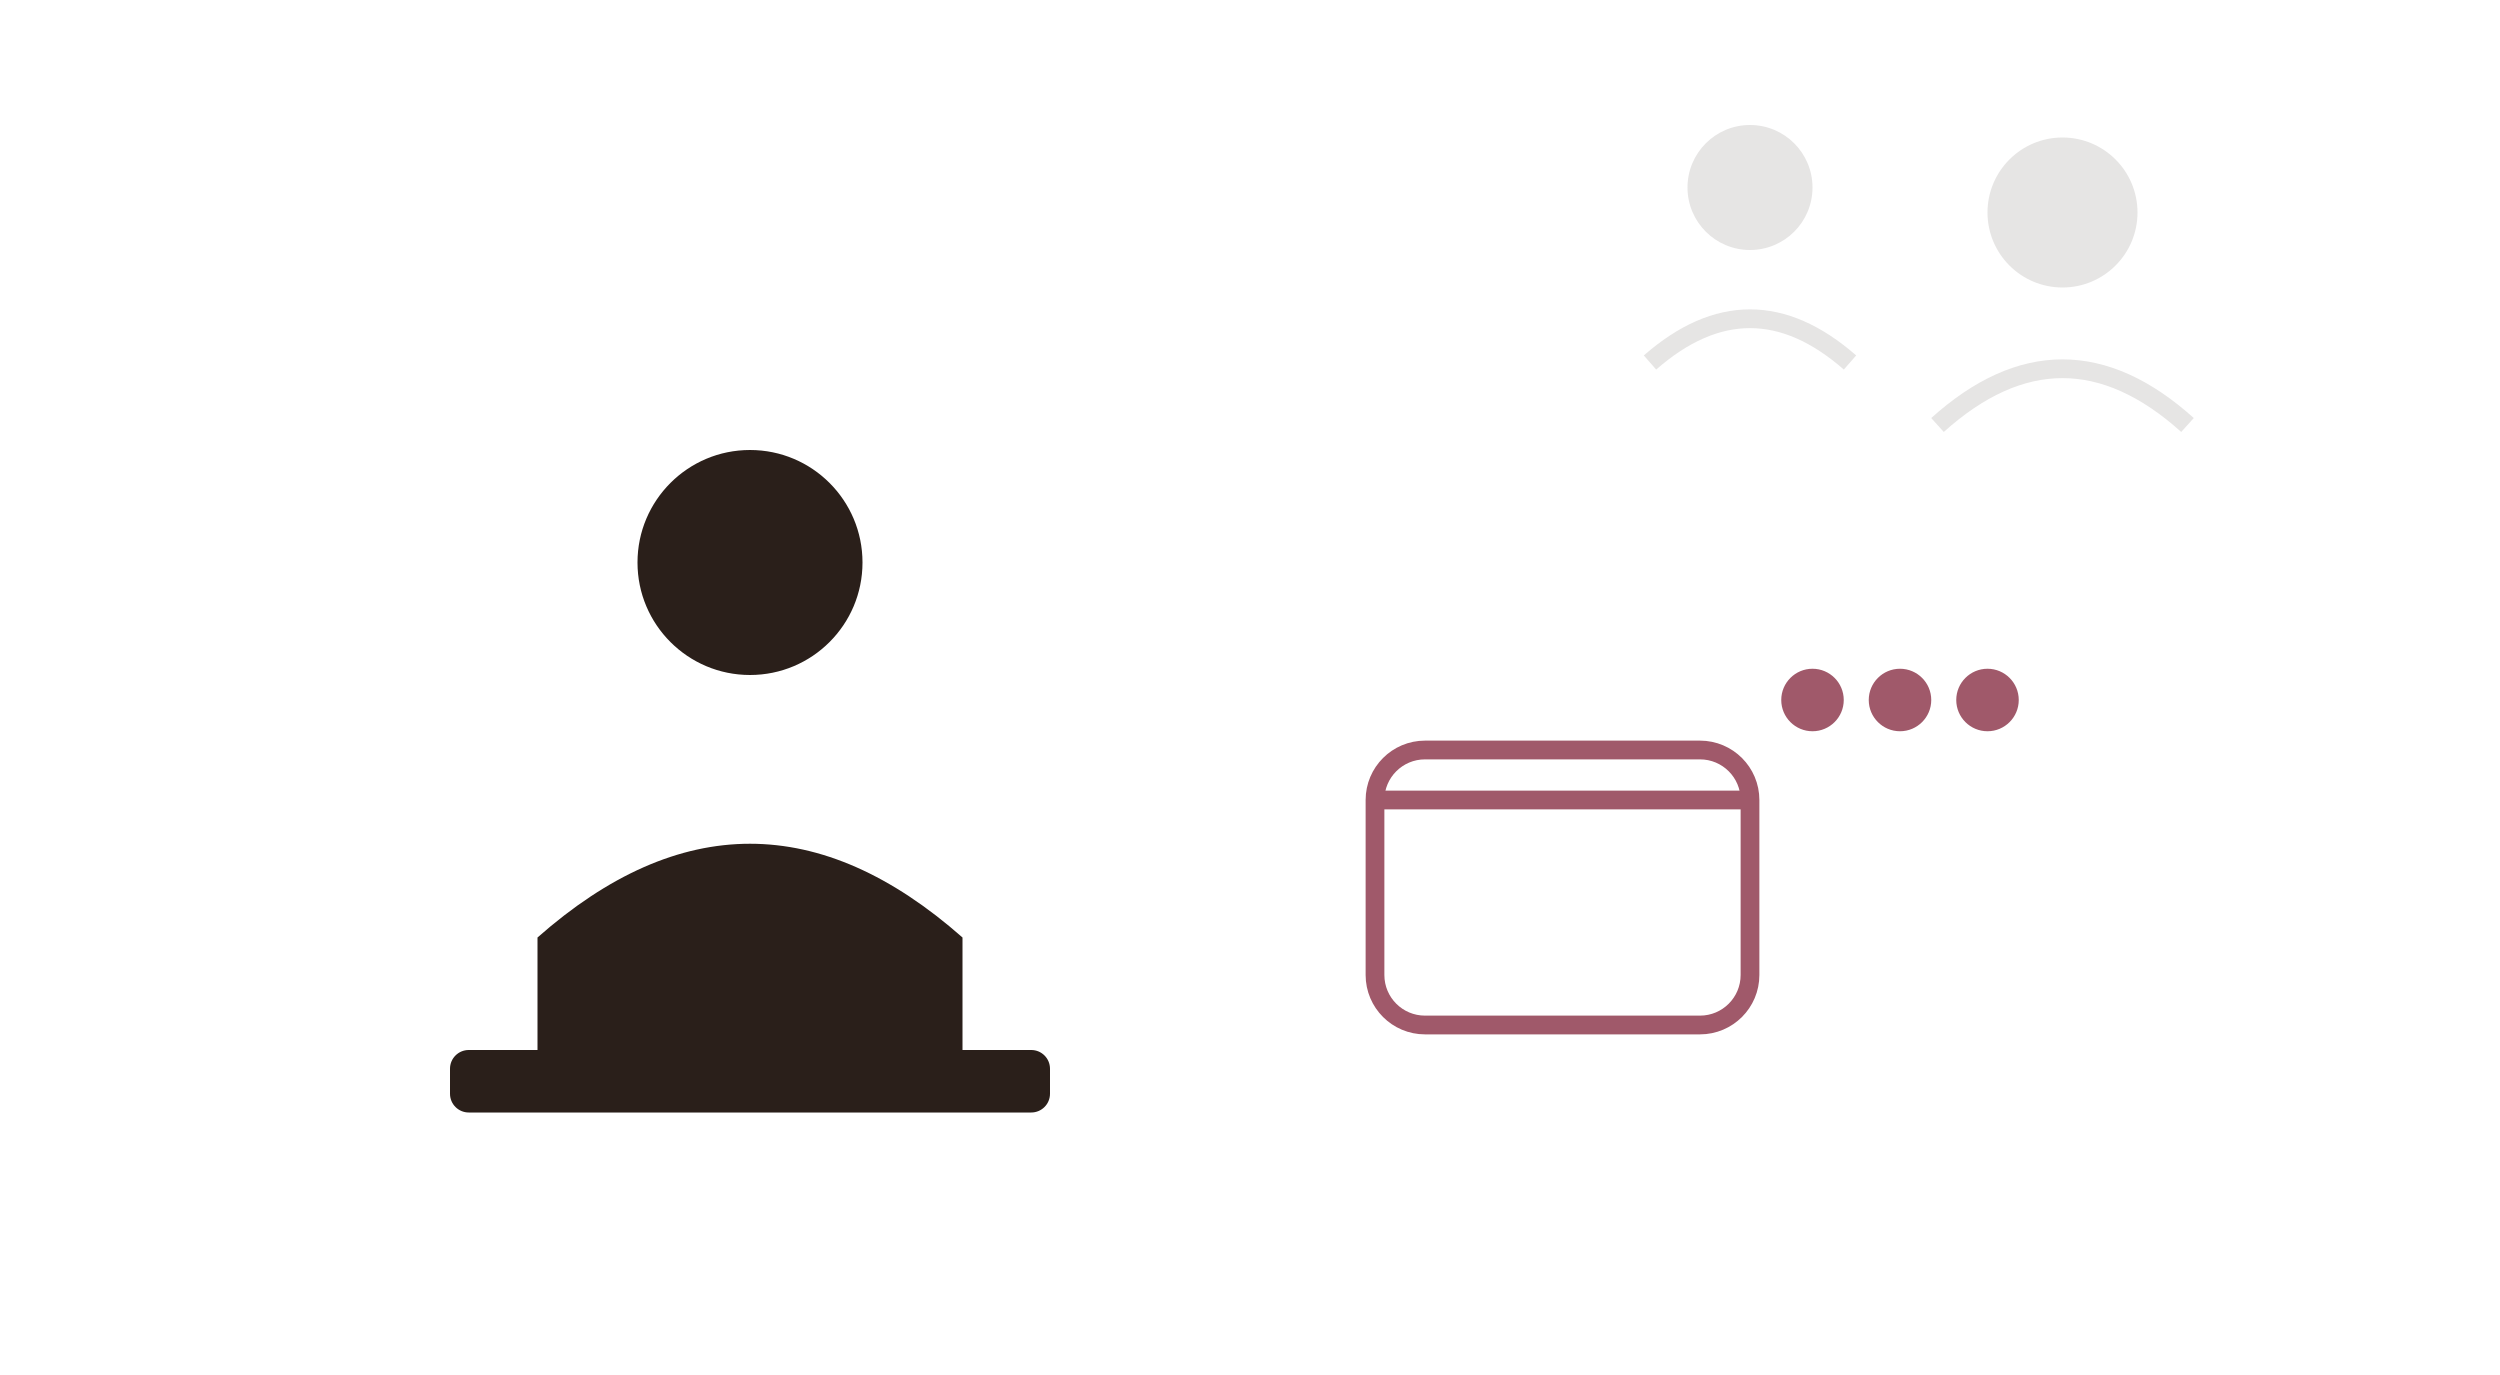
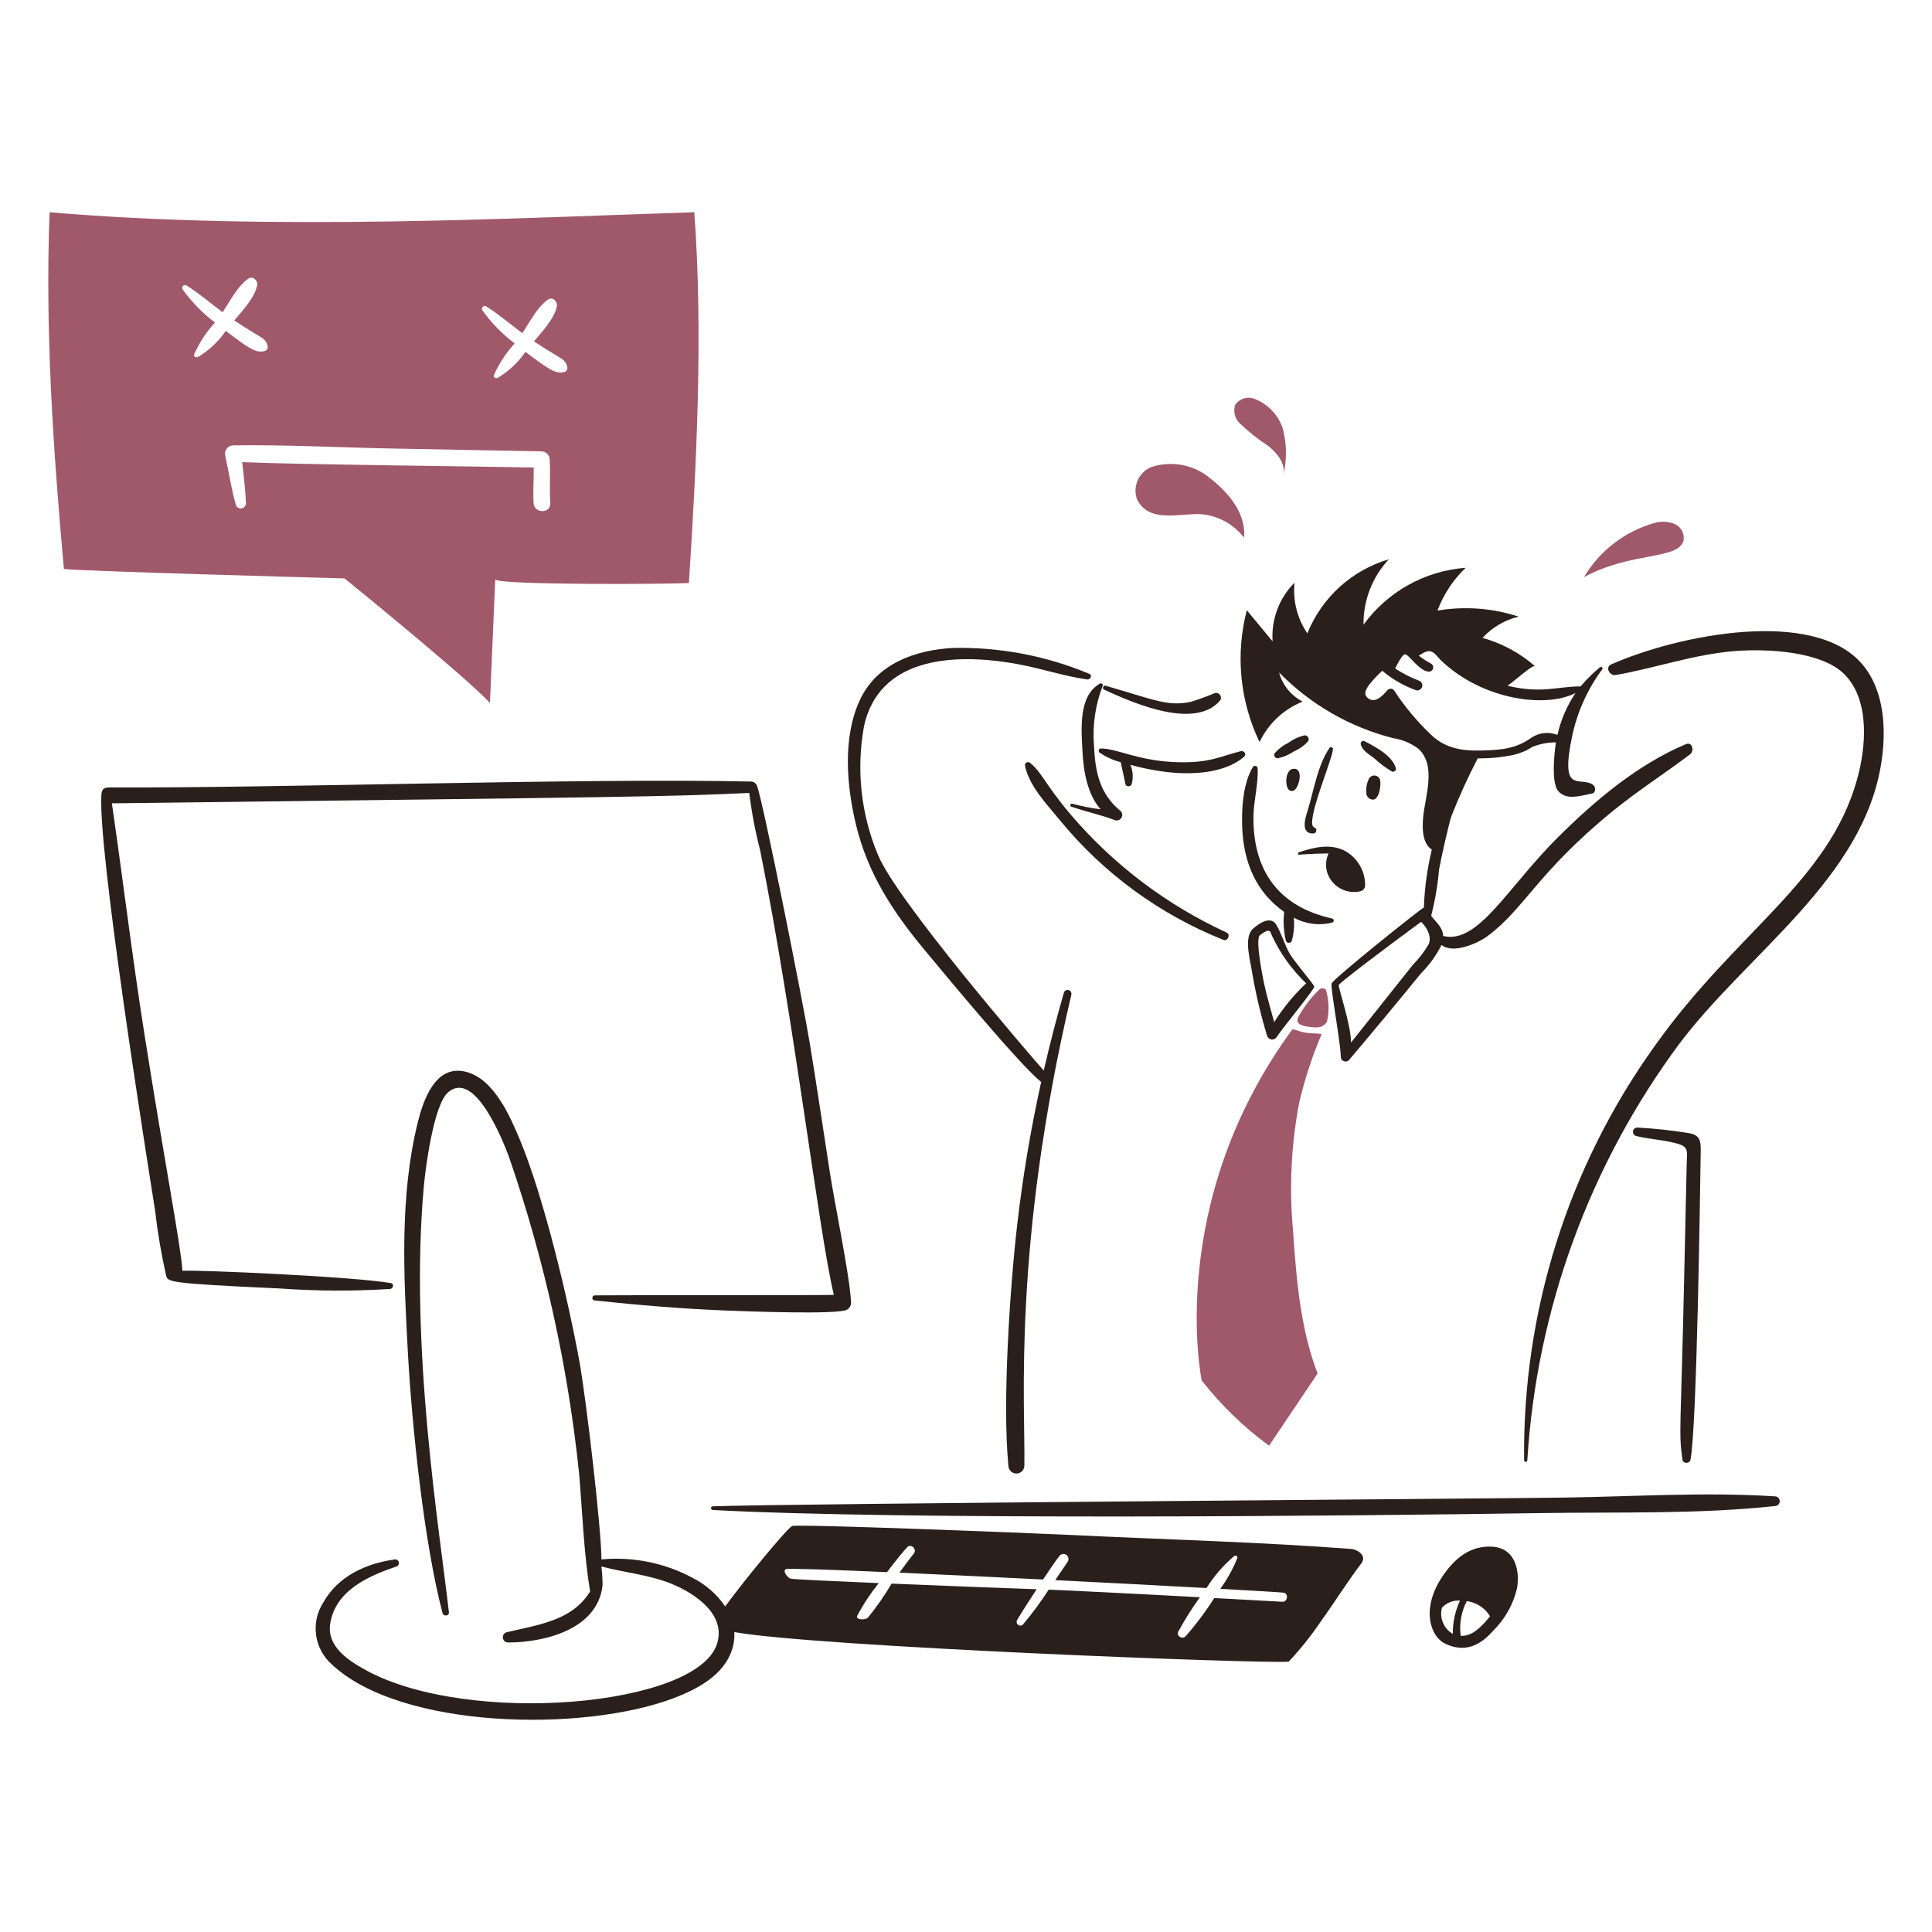
- <svg xmlns="http://www.w3.org/2000/svg" viewBox="0 0 400 220" fill="none">
-   <circle cx="330" cy="34" r="12" fill="#2A1F1A" opacity="0.12" />
-   <path d="M310 68 q20 -18 40 0" stroke="#2A1F1A" stroke-width="3" opacity="0.12" />
-   <circle cx="280" cy="30" r="10" fill="#2A1F1A" opacity="0.12" />
-   <path d="M264 58 q16 -14 32 0" stroke="#2A1F1A" stroke-width="3" opacity="0.12" />
-   <circle cx="120" cy="90" r="18" fill="#2A1F1A" />
-   <path d="M86 150 q34 -30 68 0 l0 20 l-68 0 z" fill="#2A1F1A" />
-   <rect x="72" y="168" width="96" height="10" rx="3" fill="#2A1F1A" />
-   <rect x="220" y="120" width="60" height="44" rx="8" stroke="#A0596A" stroke-width="3" />
-   <path d="M220 128 h60" stroke="#A0596A" stroke-width="3" />
-   <circle cx="290" cy="112" r="5" fill="#A0596A" />
-   <circle cx="304" cy="112" r="5" fill="#A0596A" />
-   <circle cx="318" cy="112" r="5" fill="#A0596A" />
+ <svg xmlns="http://www.w3.org/2000/svg" viewBox="0 0 400 400" id="Fatal-Error-3--Streamline-Brooklyn" height="400" width="400">
+   <path d="M143.742 43.942c-35.69 1.124 -87.252 3.954 -133.476 0 -0.944 24.638 0.766 49.374 2.956 73.83 0.036 0.4 58.11 1.984 58.11 1.984S96.364 140.034 101.44 145.538l1.092 -25.6c-0.052 1.25 37.302 1.012 40.098 0.76 1.598 -24.432 2.954 -52.34 1.112 -76.756ZM40.966 73.924c-0.376 0.18 -0.924 -0.126 -0.76 -0.58a24.216 24.216 0 0 1 4.304 -6.57 31.47 31.47 0 0 1 -6.71 -6.88 0.584 0.584 0 0 1 0.8 -0.8c2.624 1.64 5 3.694 7.49 5.556 1.584 -2.368 3.046 -5.354 5.32 -6.96 0.956 -0.674 2.036 0.438 1.832 1.4 -0.562 2.6 -2.94 5.12 -4.744 7.25 5.826 3.902 6.356 3.424 6.902 5.262a0.896 0.896 0 0 1 -0.618 1.086c-1.846 0.47 -3.382 -0.644 -8.036 -4.178a18.466 18.466 0 0 1 -5.78 5.414Zm69.502 30.23c-0.124 -2.452 0.06 -4.912 0.034 -7.366 -10.1 -0.2 -50.358 -0.646 -60.36 -1.104 0.308 2.844 0.676 5.686 0.776 8.55a1.072 1.072 0 0 1 -2.096 0.28c-0.924 -3.346 -1.456 -6.782 -2.184 -10.168a1.714 1.714 0 0 1 1.63 -2.138c10.628 -0.158 21.302 0.416 31.928 0.634s21.286 0.4 31.93 0.612a1.72 1.72 0 0 1 1.682 1.682c0.18 3 -0.084 6.022 0.122 9.018 0.152 2.222 -3.346 2.222 -3.462 0Zm6.36 -27.126c-1.634 0.414 -2.828 -0.222 -8.04 -4.18a18.468 18.468 0 0 1 -5.77 5.4c-0.374 0.184 -0.924 -0.122 -0.76 -0.58a24.188 24.188 0 0 1 4.302 -6.568 31.506 31.506 0 0 1 -6.708 -6.88 0.584 0.584 0 0 1 0.8 -0.79c2.626 1.638 5 3.692 7.49 5.554 1.584 -2.37 3.046 -5.356 5.322 -6.964 0.954 -0.674 2.036 0.438 1.83 1.4 -0.562 2.6 -2.942 5.124 -4.746 7.254 5.788 3.878 6.356 3.414 6.904 5.262a0.898 0.898 0 0 1 -0.624 1.092Z" fill="#a0596a" stroke-width="2" />
+   <path d="M385.49 137.444c-9.94 -11.558 -37.778 -6.124 -51.906 0.112 -1.334 0.59 -0.312 2.416 0.928 2.2 8.316 -1.452 16.252 -4.306 24.732 -4.966 6.864 -0.53 18.138 0.096 22.78 4.97 5.186 5.446 4.304 15.092 2.438 21.708 -5.946 21.122 -25.098 31.484 -41.78 54.972a144.304 144.304 0 0 0 -27.128 85.892 0.33 0.33 0 0 0 0.66 0 161.504 161.504 0 0 1 31.6 -86.4c14.2 -18.768 38.048 -34.064 41.716 -58.148 1.03 -6.784 0.656 -14.88 -4.04 -20.34Z" fill="#2a1f1a" stroke-width="2" />
+   <path d="M275.23 154.888c-2.336 3.428 -3.166 8.422 -4.332 12.368 -0.454 1.542 -1.942 5.384 1.018 5.31a0.646 0.646 0 0 0 0.17 -1.262c-2.016 -0.706 3.8 -14.088 3.894 -16.21a0.4 0.4 0 0 0 -0.75 -0.206Z" fill="#2a1f1a" stroke-width="2" />
+   <path d="M278.26 176.064c-3.034 -1.442 -6.318 -0.6 -9.334 0.384 -0.238 0.08 -0.27 0.534 0 0.508 2.516 -0.232 6.092 -0.26 6.14 -0.248a5.474 5.474 0 0 0 0.566 5.6 5.836 5.836 0 0 0 6.078 2.2 1.252 1.252 0 0 0 0.918 -1.2 8.054 8.054 0 0 0 -4.368 -7.244Z" fill="#2a1f1a" stroke-width="2" />
+   <path d="M283.482 161.126a5.45 5.45 0 0 0 -0.564 3.356 1.4 1.4 0 0 0 1.4 1.066c1.32 -0.148 1.658 -3.182 1.4 -4.128a1.254 1.254 0 0 0 -2.236 -0.294Z" fill="#2a1f1a" stroke-width="2" />
+   <path d="M289 159.042c-0.78 -2.644 -4.19 -4.38 -6.464 -5.572a0.558 0.558 0 0 0 -0.812 0.622c0.362 1.334 1.65 2.042 2.69 2.812a22 22 0 0 0 3.71 2.8 0.6 0.6 0 0 0 0.876 -0.662Z" fill="#2a1f1a" stroke-width="2" />
+   <path d="M270.15 152.244a8.556 8.556 0 0 0 -3.352 1.52 9.034 9.034 0 0 0 -2.892 2.18 0.706 0.706 0 0 0 0.6 1.056 9.14 9.14 0 0 0 3.35 -1.414 8.4 8.4 0 0 0 2.982 -2.128 0.812 0.812 0 0 0 -0.688 -1.214Z" fill="#2a1f1a" stroke-width="2" />
+   <path d="M267.6 159.2c-1.324 0.244 -1.638 2.974 -0.908 4.142a0.898 0.898 0 0 0 1.388 0.178c1.034 -0.896 1.81 -4.756 -0.48 -4.32Z" fill="#2a1f1a" stroke-width="2" />
+   <path d="M260.382 159.088a0.54 0.54 0 0 0 -1 -0.268c-2.03 3.4 -2.336 8.5 -2.2 12.378 0.25 7.156 2.778 13.476 8.694 17.6a17.236 17.236 0 0 0 0.376 6.068 0.686 0.686 0 0 0 1.182 0 13.47 13.47 0 0 0 0.44 -4.866 10.944 10.944 0 0 0 7.958 1 0.434 0.434 0 0 0 0 -0.828c-10.882 -2.39 -16.344 -9.634 -16.326 -20.852 0.006 -3.414 1.04 -6.838 0.876 -10.232Z" fill="#2a1f1a" stroke-width="2" />
+   <path d="M221.684 168.66c-5.324 -6.29 -5.954 -8.72 -8.4 -10.7a0.64 0.64 0 0 0 -1.06 0.616c0.85 4.138 4.544 8 7.182 11.2A83.916 83.916 0 0 0 253.322 194.6c0.866 0.358 1.504 -1.136 0.644 -1.52a94.148 94.148 0 0 1 -32.282 -24.42Z" fill="#2a1f1a" stroke-width="2" />
+   <path d="M224.116 155.542c0.2 4.048 0.982 8.866 3.756 12.016A40.382 40.382 0 0 1 222 166.4a0.322 0.322 0 0 0 -0.168 0.622c2.986 1.034 6.146 1.684 9.086 2.812a1.146 1.146 0 0 0 1.108 -1.904c-4.29 -3.488 -5.272 -8.02 -5.514 -13.366a28.12 28.12 0 0 1 1.8 -12.6c0.132 -0.332 -0.302 -0.586 -0.57 -0.438 -4.56 2.524 -3.846 9.716 -3.626 14.016Z" fill="#2a1f1a" stroke-width="2" />
+   <path d="M256.946 155.516c-4.092 0.95 -6.43 2.622 -13.972 2.258s-11.692 -2.782 -15.048 -2.812a0.474 0.474 0 0 0 -0.238 0.876 13.834 13.834 0 0 0 4.348 1.964c0.122 0.644 0.908 4.1 0.97 4.51 0.096 0.666 1.172 0.624 1.304 0a6.064 6.064 0 0 0 -0.28 -3.978 47.664 47.664 0 0 0 9.83 1.71c4.528 0.232 10.2 -0.3 13.742 -3.4 0.538 -0.462 -0.038 -1.27 -0.656 -1.128Z" fill="#2a1f1a" stroke-width="2" />
+   <path d="M228.574 142.764c7.4 3.47 18.876 7.978 23.92 2.4a1 1 0 0 0 -0.972 -1.668 52.422 52.422 0 0 1 -4.976 1.81c-4.8 1 -7.4 -0.372 -17.644 -3.336 -0.454 -0.12 -0.776 0.582 -0.328 0.794Z" fill="#2a1f1a" stroke-width="2" />
+   <path d="M191.422 196.68c4.064 4.884 19.64 23.744 24.14 27.338a293.024 293.024 0 0 0 -4.98 29.702c-1.488 12.952 -3.082 36.758 -1.8 49.768a1.65 1.65 0 0 0 3.298 0c0.232 -12.326 -2.53 -45.344 9.726 -97.528a0.8 0.8 0 0 0 -1.542 -0.426q-2.31 8.016 -4.168 16.12c-2.702 -3.04 -30.704 -35.512 -34.382 -44.8a47.156 47.156 0 0 1 -2.84 -26.454c3 -13.958 17.848 -15.458 31.85 -12.896 4.828 0.88 9.492 2.474 14.348 3.166 0.638 0.09 1.176 -0.8 0.484 -1.146a69.328 69.328 0 0 0 -28.2 -5.376c-7.852 0.422 -15.81 3.224 -19.328 10.784 -3.616 7.768 -2.744 17.756 -0.8 25.84 2.428 10.078 7.658 18.05 14.194 25.908Z" fill="#2a1f1a" stroke-width="2" />
+   <path d="M348.686 264.704c-0.666 30.978 -1.19 31.842 -0.344 37.544 0.128 0.838 1.494 0.8 1.652 0 1.336 -6.68 2 -56.286 2.11 -63.292 0.044 -2.554 0.112 -3.968 -2.616 -4.386a101.2 101.2 0 0 0 -10.532 -1.124 0.892 0.892 0 0 0 -0.238 1.746c2.892 0.73 6.11 0.8 8.928 1.7 2 0.634 1.624 1.778 1.578 3.64 -0.042 1.574 -0.4 17.694 -0.538 24.172Z" fill="#2a1f1a" stroke-width="2" />
+   <path d="M367.56 309.81c-14.31 -0.926 -28.8 0.014 -43.152 0.242 -14.384 0.228 -160.71 1.23 -176.846 1.814a0.382 0.382 0 0 0 0 0.762c39.688 2.128 131.872 1.242 171.58 0.638 16.072 -0.244 32.43 0.264 48.412 -1.462a1 1 0 0 0 0.006 -1.994Z" fill="#2a1f1a" stroke-width="2" />
+   <path d="M309.032 320.23c-4.622 -0.298 -7.86 2.382 -10.432 6.212 -4.326 6.452 -2.636 12.334 0.676 13.898 4.29 2 7.4 0.074 9.866 -2.712a18.14 18.14 0 0 0 4.972 -8.924c0.604 -4.062 -0.714 -8.196 -5.082 -8.474Zm-10.494 12.632a4.6 4.6 0 0 1 3.736 -1.476 16.2 16.2 0 0 0 -1.49 6.896 4.844 4.844 0 0 1 -2.246 -5.42Zm3.882 5.826a12.126 12.126 0 0 1 1.266 -7.2 6.682 6.682 0 0 1 4.814 3.14c-1.602 1.972 -3.572 4.198 -6.08 4.06Z" fill="#2a1f1a" stroke-width="2" />
+   <path d="M80.762 266.868c0.638 -0.056 0.902 -1.082 0.164 -1.214 -7.498 -1.334 -39.692 -2.764 -43.158 -2.554 -0.262 -4.8 -3.52 -21.432 -7.904 -49.23 -2.492 -15.818 -4.4 -31.712 -6.702 -47.552 108.564 -1.326 114.6 -1.344 131.968 -2.148A89.338 89.338 0 0 0 157.372 176c7.142 35.664 12.114 78.936 15.268 92.086 -0.386 0.112 -40.226 0.016 -49.476 0.106a0.528 0.528 0 0 0 0 1.056c8.95 0.958 17.866 1.708 26.868 2.072 4.264 0.17 23.586 0.908 25.312 -0.162a1.672 1.672 0 0 0 0.844 -1.742c-0.29 -5.414 -3.334 -19.956 -4.378 -26.704 -1.368 -8.8 -2.66 -17.6 -4.1 -26.4 -1.462 -8.938 -9.778 -50.582 -10.95 -53.516a1.352 1.352 0 0 0 -1.23 -0.986c-35.492 -0.762 -97.894 1.4 -132.822 1.214 -1.298 0 -1.64 0.48 -1.71 1.466 -0.8 11.268 9.33 74.88 11.118 86.172a124.332 124.332 0 0 0 2.238 13.244c0.41 1.496 -0.6 1.756 23.518 2.856a171.774 171.774 0 0 0 22.89 0.106Z" fill="#2a1f1a" stroke-width="2" />
+   <path d="M279.88 320.7c-19.154 -1.45 -38.43 -1.942 -57.616 -2.876 -9.43 -0.458 -57.32 -2.322 -58.254 -1.878 -1.144 0.542 -10.378 11.816 -13.858 16.65a18.054 18.054 0 0 0 -6.752 -5.912 33.412 33.412 0 0 0 -18.88 -3.826c0.032 -5.878 -3.156 -33.278 -4.57 -41.042 -2.32 -12.746 -7.336 -33.874 -12.288 -45.778 -2.042 -4.908 -5.436 -12.748 -11.27 -14.152 -6.312 -1.52 -8.782 5.972 -9.922 10.6 -3.75 15.228 -2.886 31.654 -2.042 47.182 0.866 16 3.426 40 7.2 54.328 0.184 0.708 1.4 0.6 1.314 -0.178 -1.94 -17.126 -8.22 -55.2 -5.176 -88.384 0.31 -3.414 2 -16.642 4.976 -19.254 5.528 -4.85 11.35 9.9 12.626 13.308a294.314 294.314 0 0 1 14.548 65.756c0.676 8.09 0.954 16.252 2.258 24.262 -3.746 6.062 -10.622 6.844 -17.312 8.448a1.078 1.078 0 0 0 0.286 2.106c7.6 0 18.582 -2.708 19.6 -11.8a28.174 28.174 0 0 0 -0.242 -3.946c4.87 1.314 9.898 1.688 14.648 3.646 4.786 1.978 11.286 6.338 9.27 12.458 -4.268 12.936 -51.4 16.982 -72.626 5.4 -3.6 -1.968 -8.158 -4.886 -7.44 -9.6 1.05 -6.902 7.894 -9.92 13.718 -11.884a0.758 0.758 0 0 0 -0.4 -1.46c-5.926 0.838 -11.714 3.472 -14.732 8.89a9.94 9.94 0 0 0 1.788 12.864c14.284 13.378 52.014 14.074 70.78 6.944 4.818 -1.836 10.28 -4.702 12.02 -9.936a9.682 9.682 0 0 0 0.496 -3.732c16.918 3.046 109.968 6.612 114.782 6.122a66.34 66.34 0 0 0 6.692 -8.384c2.828 -3.926 5.434 -8.12 8.362 -11.978 1.256 -1.682 -1.064 -2.896 -1.984 -2.964Zm-14.38 10.928c-0.56 -0.026 -6.652 -0.358 -14.104 -0.77a62.758 62.758 0 0 1 -5.988 7.982c-0.644 0.6 -1.848 -0.098 -1.488 -0.97a61.666 61.666 0 0 1 4.516 -7.176c-12.114 -0.666 -28.516 -1.478 -31.312 -1.572a69.91 69.91 0 0 1 -5.4 7.296 0.782 0.782 0 0 1 -1.2 -0.896c0.19 -0.422 2.09 -3.414 4.1 -6.486 -7.582 -0.262 -19.582 -0.728 -30.03 -1.166a55.266 55.266 0 0 1 -4.89 7.034c-0.576 0.57 -2.46 0.486 -2.27 -0.294a42.84 42.84 0 0 1 4.506 -6.844c-9.582 -0.4 -17.306 -0.772 -18.12 -0.898s-1.85 -1.688 -1.112 -2c0.454 -0.19 8.97 0.106 20.936 0.628 1.858 -2.438 3.574 -4.564 4.222 -5.2 0.8 -0.764 2.026 0.506 1.35 1.324 -0.568 0.686 -1.946 2.55 -3 3.98 8.88 0.4 19.354 0.896 29.734 1.42 1.518 -2.286 2.896 -4.29 3.412 -4.898a1.044 1.044 0 0 1 1.674 1.246c-0.248 0.358 -1.272 1.882 -2.56 3.778 11.488 0.576 22.69 1.166 31.312 1.64a29.148 29.148 0 0 1 5.8 -6.68 0.432 0.432 0 0 1 0.612 0.4 29.172 29.172 0 0 1 -3.55 6.442c7.6 0.422 12.626 0.728 13.112 0.8 1.084 0.192 0.804 1.942 -0.262 1.88Z" fill="#2a1f1a" stroke-width="2" />
+   <path d="M273.61 214.156c0 -0.238 -1.82 -0.102 -3.366 -0.36 -1.4 -0.232 -2.516 -0.896 -2.718 -0.616 -26.4 36.076 -18.726 72.626 -18.726 72.626a70.97 70.97 0 0 0 13.94 13.514q5.028 -7.472 10.048 -14.944c-3.6 -9.434 -4.4 -19.676 -5.088 -29.754a94.288 94.288 0 0 1 1.298 -26.378 86.15 86.15 0 0 1 4.612 -14.088Z" fill="#a0596a" stroke-width="2" />
+   <path d="M349.056 154.066c-10 4.2 -18.912 11.734 -26.548 19.332 -10.436 10.4 -16.488 22.184 -23.712 20.384 -0.084 -1.82 -1.478 -2.8 -2.492 -4.178a57.852 57.852 0 0 0 1.632 -9.552c0.316 -1.8 1.946 -9.222 2.548 -11.038a124.68 124.68 0 0 1 5.466 -12.014 33.252 33.252 0 0 0 7.446 -0.718 11.884 11.884 0 0 0 3.884 -1.652 12.886 12.886 0 0 1 4.854 -0.928s-1.282 8.126 0.522 10.13c1.768 1.964 4.68 0.86 6.876 0.486 0.94 -0.164 0.902 -1.424 0.242 -1.868 -2.64 -1.8 -6.872 2.264 -4.274 -10.062a35.6 35.6 0 0 1 6.238 -13.826c0.236 -0.306 -0.248 -0.612 -0.508 -0.4a33.14 33.14 0 0 0 -3.988 3.952c-4.876 0 -8.058 1.552 -15.128 -0.136 1.968 -1.384 5.224 -4.46 5.724 -4.016a27.732 27.732 0 0 0 -10.9 -5.894 14.88 14.88 0 0 1 7.492 -4.4 35.36 35.36 0 0 0 -16.816 -1.256 23.846 23.846 0 0 1 5.83 -8.854 28.766 28.766 0 0 0 -21.142 11.782 19.496 19.496 0 0 1 5.238 -13.544 26.164 26.164 0 0 0 -16.864 15.338 15.738 15.738 0 0 1 -2.658 -10.49 15.676 15.676 0 0 0 -4.538 12.152l-5.34 -6.448a39.788 39.788 0 0 0 2.638 27.286 16.8 16.8 0 0 1 8.932 -8.38 9.56 9.56 0 0 1 -4.89 -6.03 50.442 50.442 0 0 0 23.6 13.6 11.722 11.722 0 0 1 5.22 2.176c3.894 3.526 1.328 10.152 1 14.298 -0.138 1.8 -0.328 5.2 1.8 6.6a60.478 60.478 0 0 0 -1.642 12c-0.29 -0.054 -18.816 14.774 -19.096 15.708s1.912 12.574 1.894 15.212a0.986 0.986 0 0 0 1.664 0.692q7.572 -8.942 14.974 -18.03a22.964 22.964 0 0 0 4.222 -5.832c2.426 1.938 7.518 -0.364 9.502 -1.824 7.63 -5.622 10.35 -13.2 26.046 -25.978 5.118 -4.162 10.664 -7.698 15.908 -11.676 0.948 -0.712 0.458 -2.658 -0.856 -2.104Zm-52.93 -2.096a50.914 50.914 0 0 1 -7.436 -8.948 0.886 0.886 0 0 0 -1.382 -0.18c-0.822 0.902 -2.368 2.786 -3.872 1.852 -1.4 -0.876 -0.57 -2.074 0.1 -3a24.114 24.114 0 0 1 2.644 -2.818 22.948 22.948 0 0 0 6.748 3.942 1.044 1.044 0 1 0 0.8 -1.916 25.856 25.856 0 0 1 -4.882 -2.494c1.452 -2.892 1.942 -3.162 2.312 -2.856 0.902 0.502 2.696 3.214 4.484 3.484a0.89 0.89 0 0 0 0.682 -1.616 17.33 17.33 0 0 1 -2.586 -1.672c0.786 -0.486 1.672 -1.124 2.512 -0.882s1.424 1.22 2.046 1.816c8.558 8.228 21.704 10 27.898 6.8a25.666 25.666 0 0 0 -3.74 8.664 5.948 5.948 0 0 0 -5.384 0.574c-3.2 2.344 -6.484 2.576 -10.362 2.666 -4.044 0.114 -7.592 -0.448 -10.582 -3.416Zm-0.312 43.486a21.24 21.24 0 0 1 -3.282 4.284c-0.944 1.2 -9.492 11.94 -12.816 16.11 0.032 -3.494 -2.66 -11.4 -2.544 -11.9s11.334 -8.902 17.048 -13.09c0.202 0.14 2.45 2.4 1.594 4.596Z" fill="#2a1f1a" stroke-width="2" />
+   <path d="M272.106 204.256c-0.11 -0.484 -4.19 -5.26 -5.06 -6.758 -1.112 -1.91 -1.684 -4.17 -2.8 -6.032 -1.134 -1.904 -3.456 -0.4 -4.828 0.818 -2 1.778 -0.538 6.644 -0.2 8.928a105.436 105.436 0 0 0 3.12 13.234 1.102 1.102 0 0 0 1.988 0.258c1.296 -1.968 7.892 -9.962 7.78 -10.448Zm-8.294 7.366c-0.676 -2.368 -1.334 -4.738 -1.904 -7.134 -0.376 -1.566 -2 -9.544 -1.146 -10.78a5.774 5.774 0 0 1 1.63 -1.012c0.766 0.032 0.58 0.242 0.946 1.018a32.838 32.838 0 0 0 7.038 9.83 0.29 0.29 0 0 0 0.058 0.038l-0.032 0.02a40.756 40.756 0 0 0 -6.59 8.02Z" fill="#2a1f1a" stroke-width="2" />
+   <path d="M342.432 108.302a6.574 6.574 0 0 1 4.216 0.148 3.168 3.168 0 0 1 1.916 3.456c-1.072 4.082 -10.724 2.218 -20.626 7.588a24.832 24.832 0 0 1 14.494 -11.192Z" fill="#a0596a" stroke-width="2" />
+   <path d="M262.514 92.276a38.426 38.426 0 0 1 -5.836 -4.632 3.704 3.704 0 0 1 -0.944 -3.832 3.386 3.386 0 0 1 4.1 -1.2 10.048 10.048 0 0 1 5.74 6.046 20.232 20.232 0 0 1 0.174 9.588c0.406 -2.446 -1.444 -4.534 -3.234 -5.97Z" fill="#a0596a" stroke-width="2" />
+   <path d="M235.372 103.284a5.316 5.316 0 0 1 2.868 -6.538 12.812 12.812 0 0 1 11.136 1.388c4.268 3.086 8.642 7.588 8.2 13.2a12.6 12.6 0 0 0 -8.66 -4.858c-4.45 -0.358 -11.06 2.076 -13.544 -3.192Z" fill="#a0596a" stroke-width="2" />
+   <path d="M269.02 210.166a23.586 23.586 0 0 1 4.278 -5.436 1.262 1.262 0 0 1 1.2 0.128 13 13 0 0 1 0.242 6.664c-0.94 1.446 -2.168 1.276 -3.898 1.05 -2.302 -0.31 -2.616 -1.142 -1.822 -2.406Z" fill="#a0596a" stroke-width="2" />
</svg>
